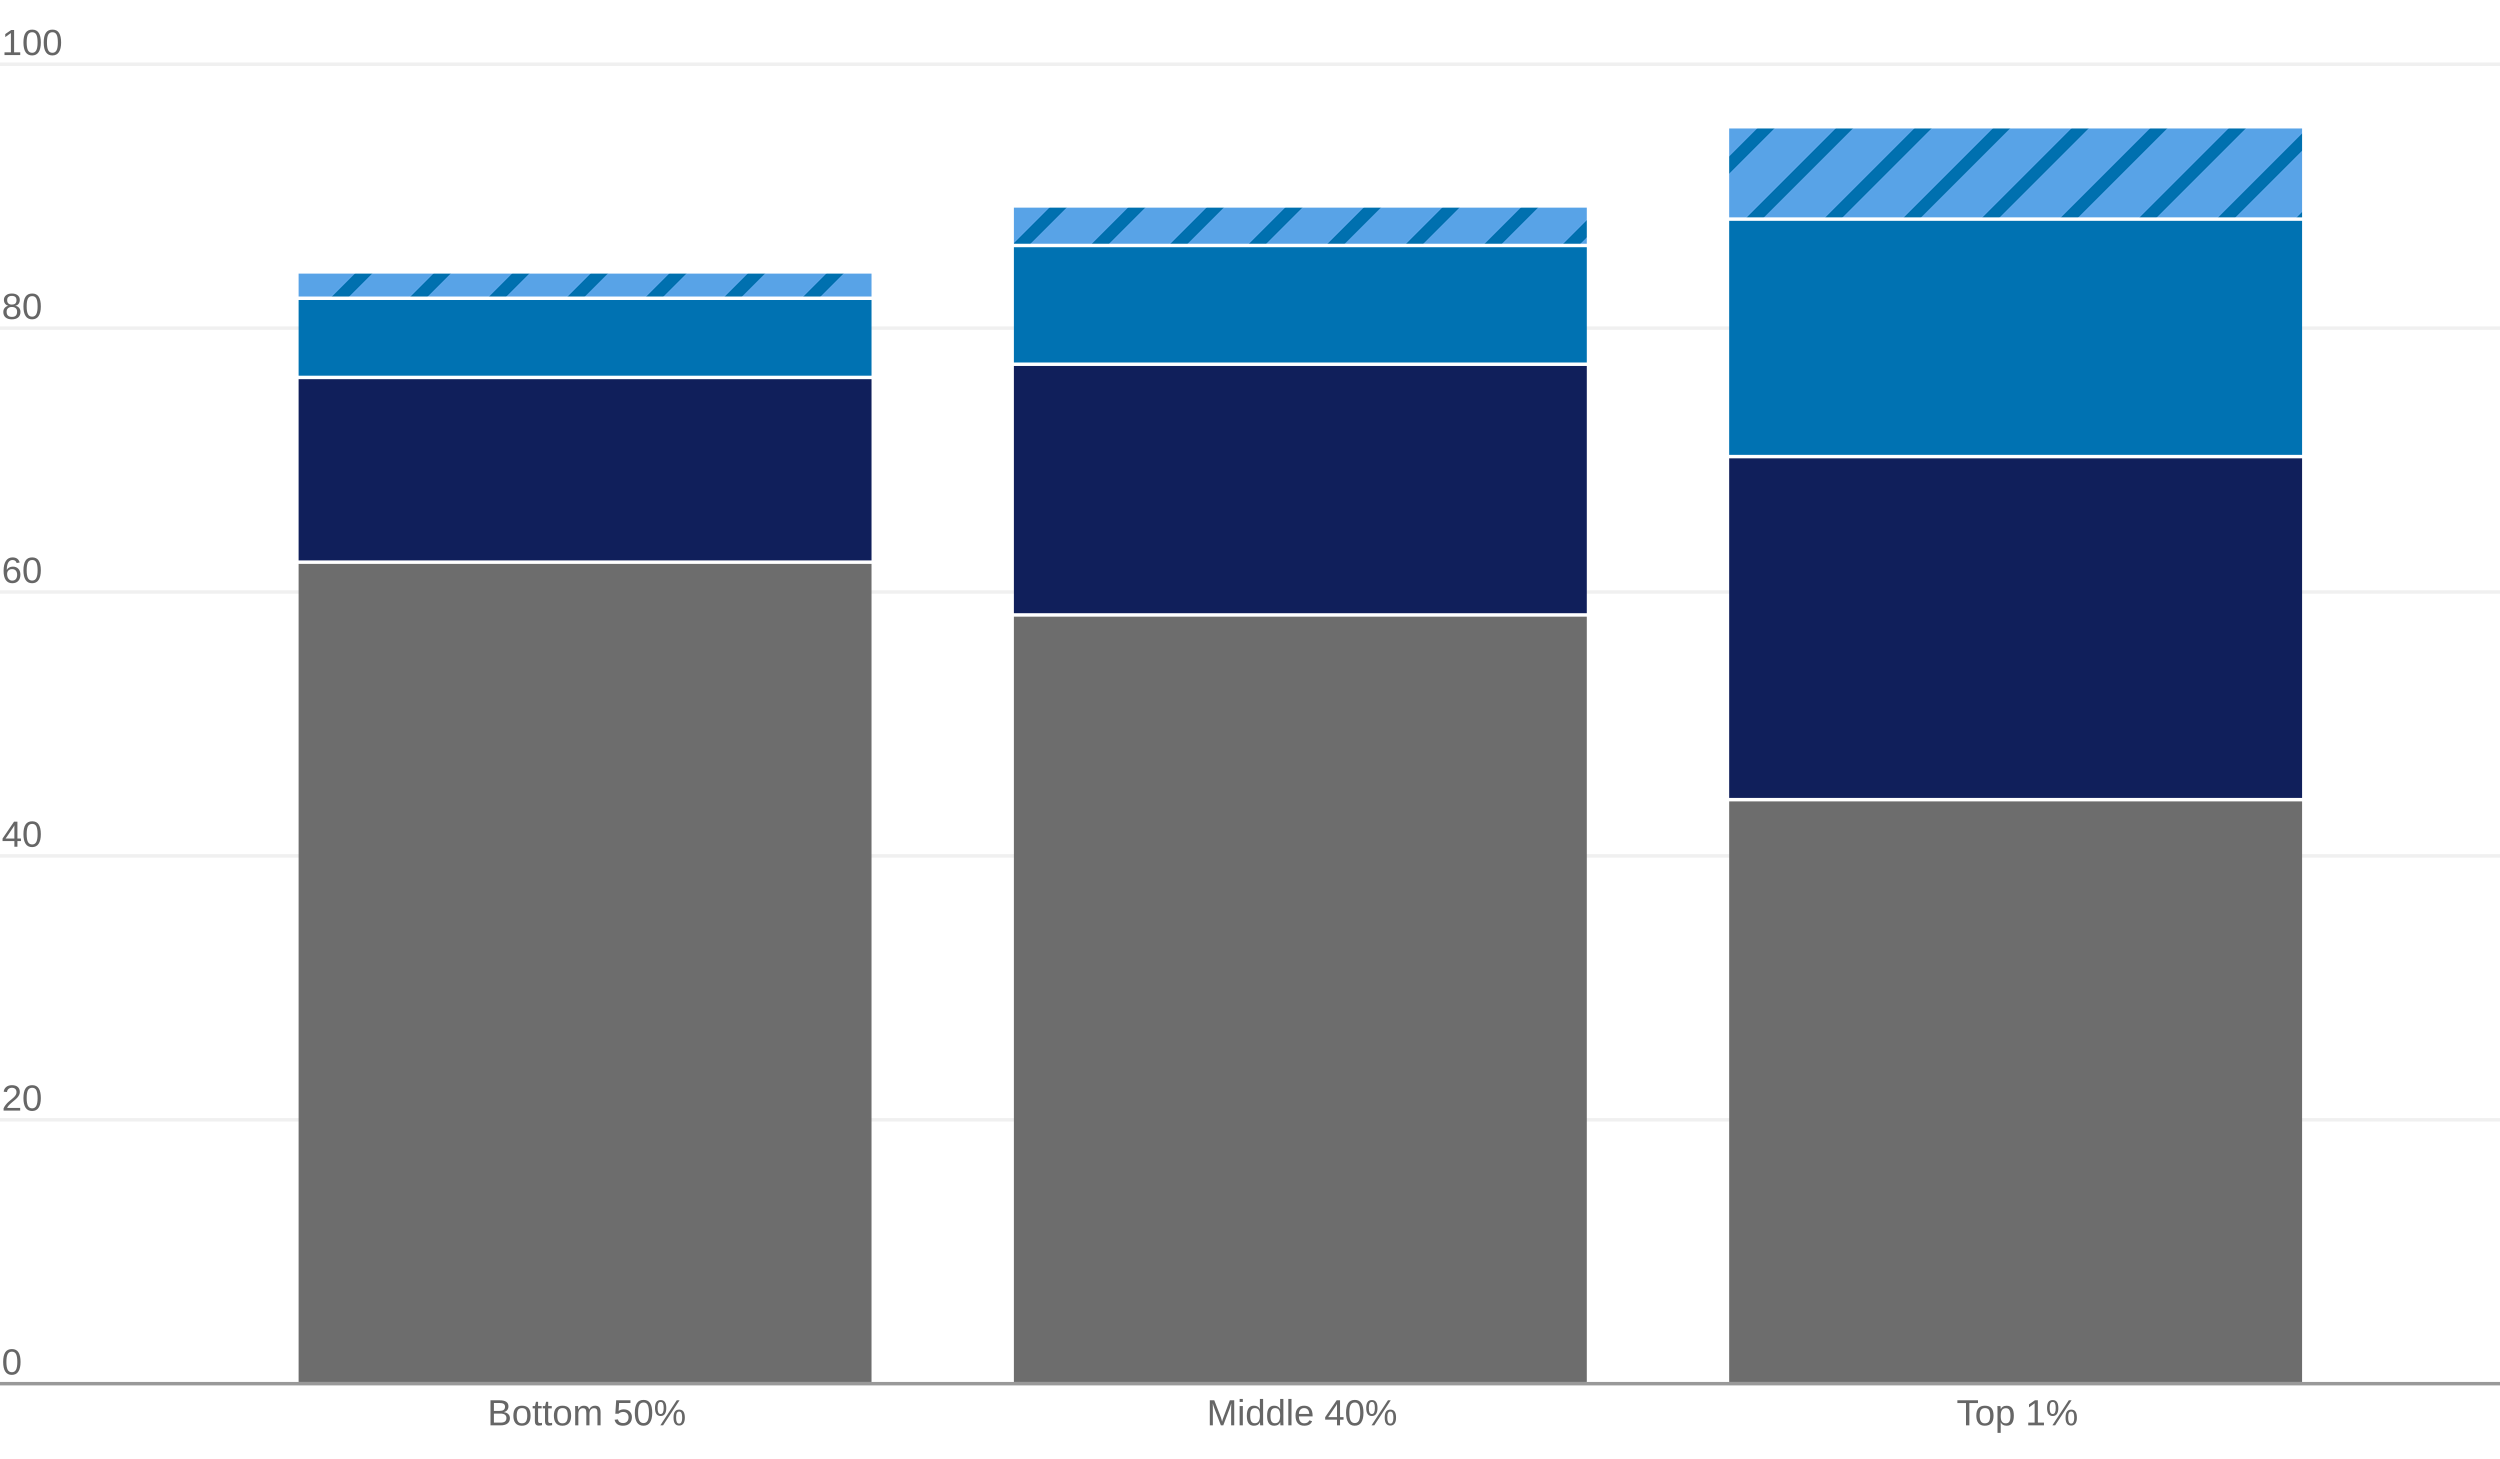
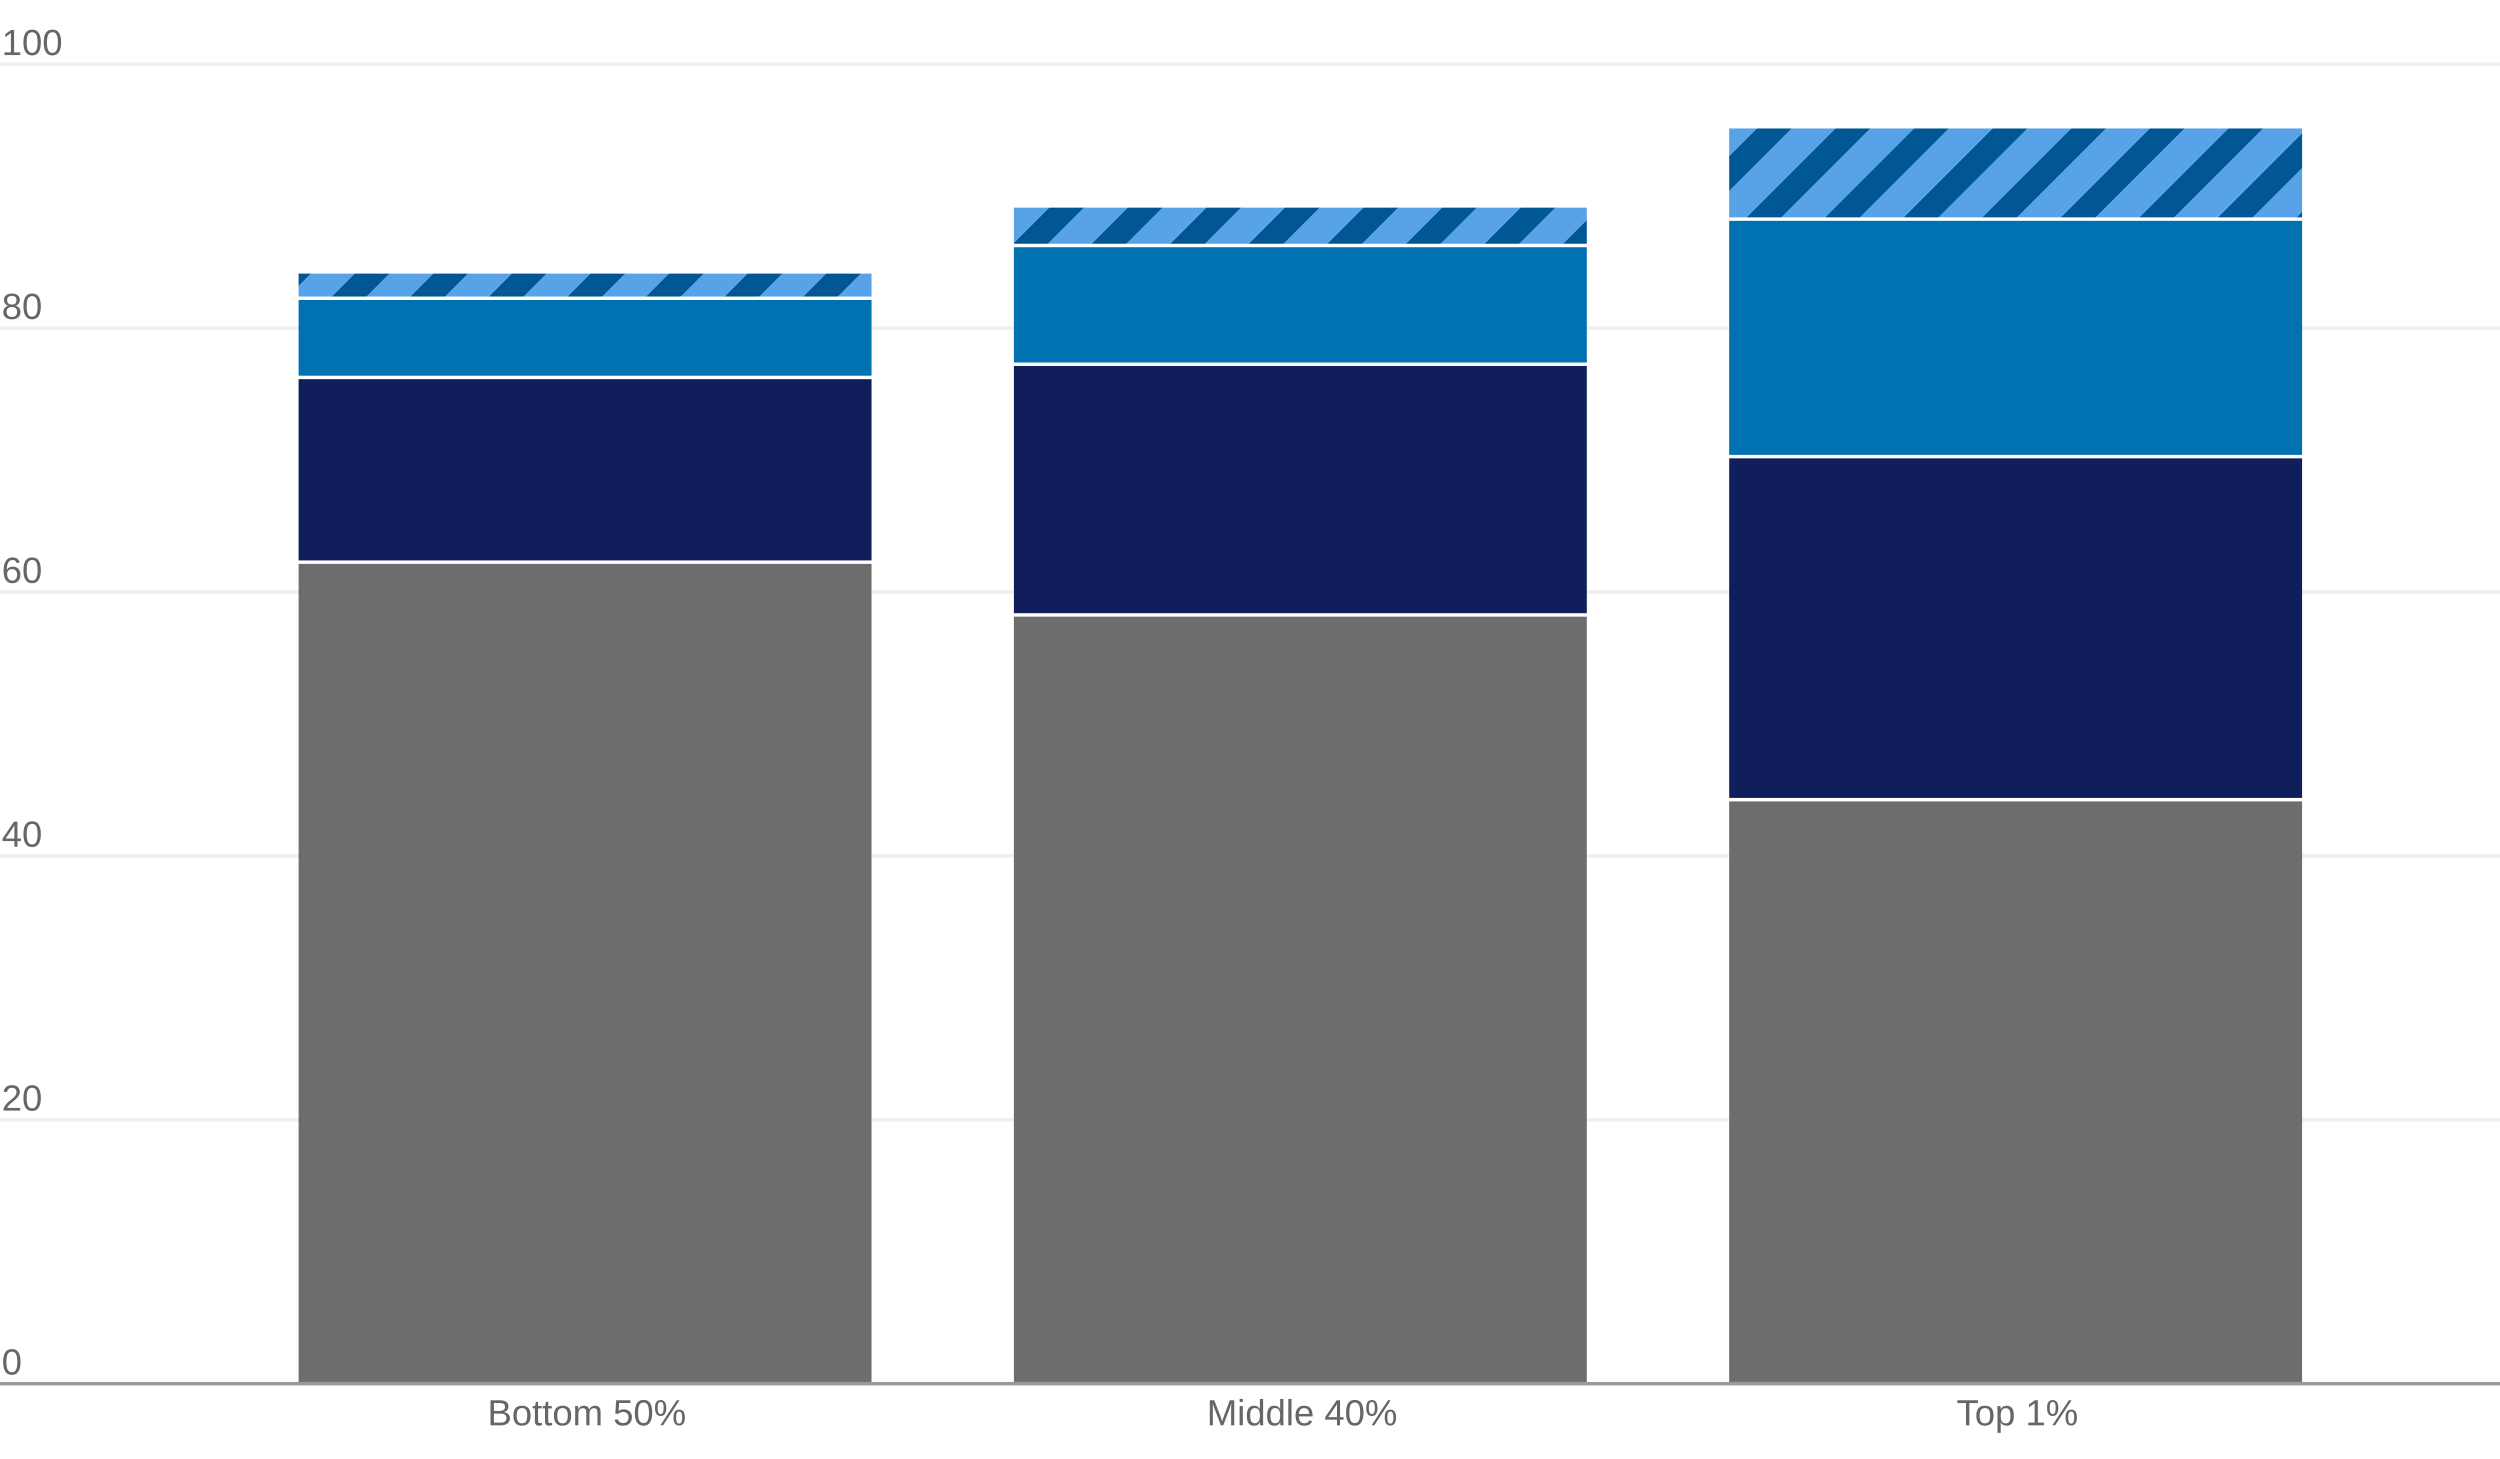
<svg class="tblchart" fill="currentColor" font-family="system-ui, sans-serif" font-size="10" text-anchor="middle" width="720" height="420" viewBox="0 0 720 420" style="background: transparent; color: rgb(74, 74, 74); font-family: Figtree, &quot;Source Sans 3&quot;, system-ui, -apple-system, &quot;Segoe UI&quot;, Arial, sans-serif; font-size: 10.5px; overflow: visible;" data-margin-left="44" data-margin-right="16" data-margin-top="18" data-margin-bottom="22">
  <defs>
-     <pattern id="tblhatch-fwd-58A3E7-0070AF" width="16" height="16" patternUnits="userSpaceOnUse" patternTransform="rotate(45)">
+     <pattern id="tblhatch-fwd-58A3E7-005794" width="16" height="16" patternUnits="userSpaceOnUse" patternTransform="rotate(45)">
      <rect width="16" height="16" style="fill:#58A3E7" />
-       <line x1="0" y1="0" x2="0" y2="16" stroke-width="7" style="stroke:#0070AF" />
+       <rect width="7" height="16" style="fill:#005794" />
    </pattern>
  </defs>
  <style>:where(.tblchart) {
  --plot-background: white;
  display: block;
  height: auto;
  height: intrinsic;
  max-width: 100%;
}
:where(.tblchart text),
:where(.tblchart tspan) {
  white-space: pre;
}</style>
  <g aria-label="rule" stroke="#F0F0F0" transform="translate(0,0.5)">
    <line x1="0" x2="720" y1="322" y2="322" />
    <line x1="0" x2="720" y1="246" y2="246" />
    <line x1="0" x2="720" y1="170" y2="170" />
    <line x1="0" x2="720" y1="94" y2="94" />
    <line x1="0" x2="720" y1="18" y2="18" />
  </g>
  <g aria-label="text" class="tbl-y-tick-label" fill="#666666" text-anchor="start" font-size="10.5" font-weight="500" transform="translate(-43.5,-5.5)">
    <text y="0.32em" transform="translate(44,398)">0</text>
    <text y="0.32em" transform="translate(44,322)">20</text>
    <text y="0.32em" transform="translate(44,246)">40</text>
    <text y="0.32em" transform="translate(44,170)">60</text>
    <text y="0.32em" transform="translate(44,94)">80</text>
    <text y="0.32em" transform="translate(44,18)">100</text>
  </g>
  <g aria-label="text" class="tbl-cat-label" fill="#666666" font-size="10.5" font-weight="500" transform="translate(83,12.5)">
    <text transform="translate(86,398)" data-category="Bottom 50%">Bottom 50%</text>
    <text transform="translate(292,398)" data-category="Middle 40%">Middle 40%</text>
    <text transform="translate(498,398)" data-category="Top 1%">Top 1%</text>
  </g>
  <g aria-label="rule" stroke="#999999" transform="translate(0,0.5)">
    <line x1="0" x2="720" y1="398" y2="398" />
  </g>
  <g aria-label="bar">
    <rect x="86" width="165" y="162.4" height="235.6" fill="#6D6D6D" data-series="afterTaxIncome" />
    <rect x="86" width="165" y="109.2" height="52.2" fill="#101F5B" data-series="currentLawTax" />
    <rect x="86" width="165" y="86.4" height="21.8" fill="#0072B2" data-series="collectedNew" />
-     <rect x="86" width="165" y="78.8" height="6.6" fill="#58A3E7" data-series="lostToBehavior" style="fill: url(&quot;#tblhatch-fwd-58A3E7-0070AF&quot;);" />
+     <rect x="86" width="165" y="78.8" height="6.6" fill="#58A3E7" data-series="lostToBehavior" style="fill: url(&quot;#tblhatch-fwd-58A3E7-005794&quot;);" />
    <rect x="292" width="165" y="177.6" height="220.4" fill="#6D6D6D" data-series="afterTaxIncome" />
    <rect x="292" width="165" y="105.4" height="71.2" fill="#101F5B" data-series="currentLawTax" />
    <rect x="292" width="165" y="71.2" height="33.2" fill="#0072B2" data-series="collectedNew" />
-     <rect x="292" width="165" y="59.8" height="10.4" fill="#58A3E7" data-series="lostToBehavior" style="fill: url(&quot;#tblhatch-fwd-58A3E7-0070AF&quot;);" />
+     <rect x="292" width="165" y="59.8" height="10.4" fill="#58A3E7" data-series="lostToBehavior" style="fill: url(&quot;#tblhatch-fwd-58A3E7-005794&quot;);" />
    <rect x="498" width="165" y="230.8" height="167.2" fill="#6D6D6D" data-series="afterTaxIncome" />
    <rect x="498" width="165" y="132" height="97.8" fill="#101F5B" data-series="currentLawTax" />
    <rect x="498" width="165" y="63.6" height="67.4" fill="#0072B2" data-series="collectedNew" />
-     <rect x="498" width="165" y="37" height="25.6" fill="#58A3E7" data-series="lostToBehavior" style="fill: url(&quot;#tblhatch-fwd-58A3E7-0070AF&quot;);" />
+     <rect x="498" width="165" y="37" height="25.6" fill="#58A3E7" data-series="lostToBehavior" style="fill: url(&quot;#tblhatch-fwd-58A3E7-005794&quot;);" />
  </g>
</svg>
